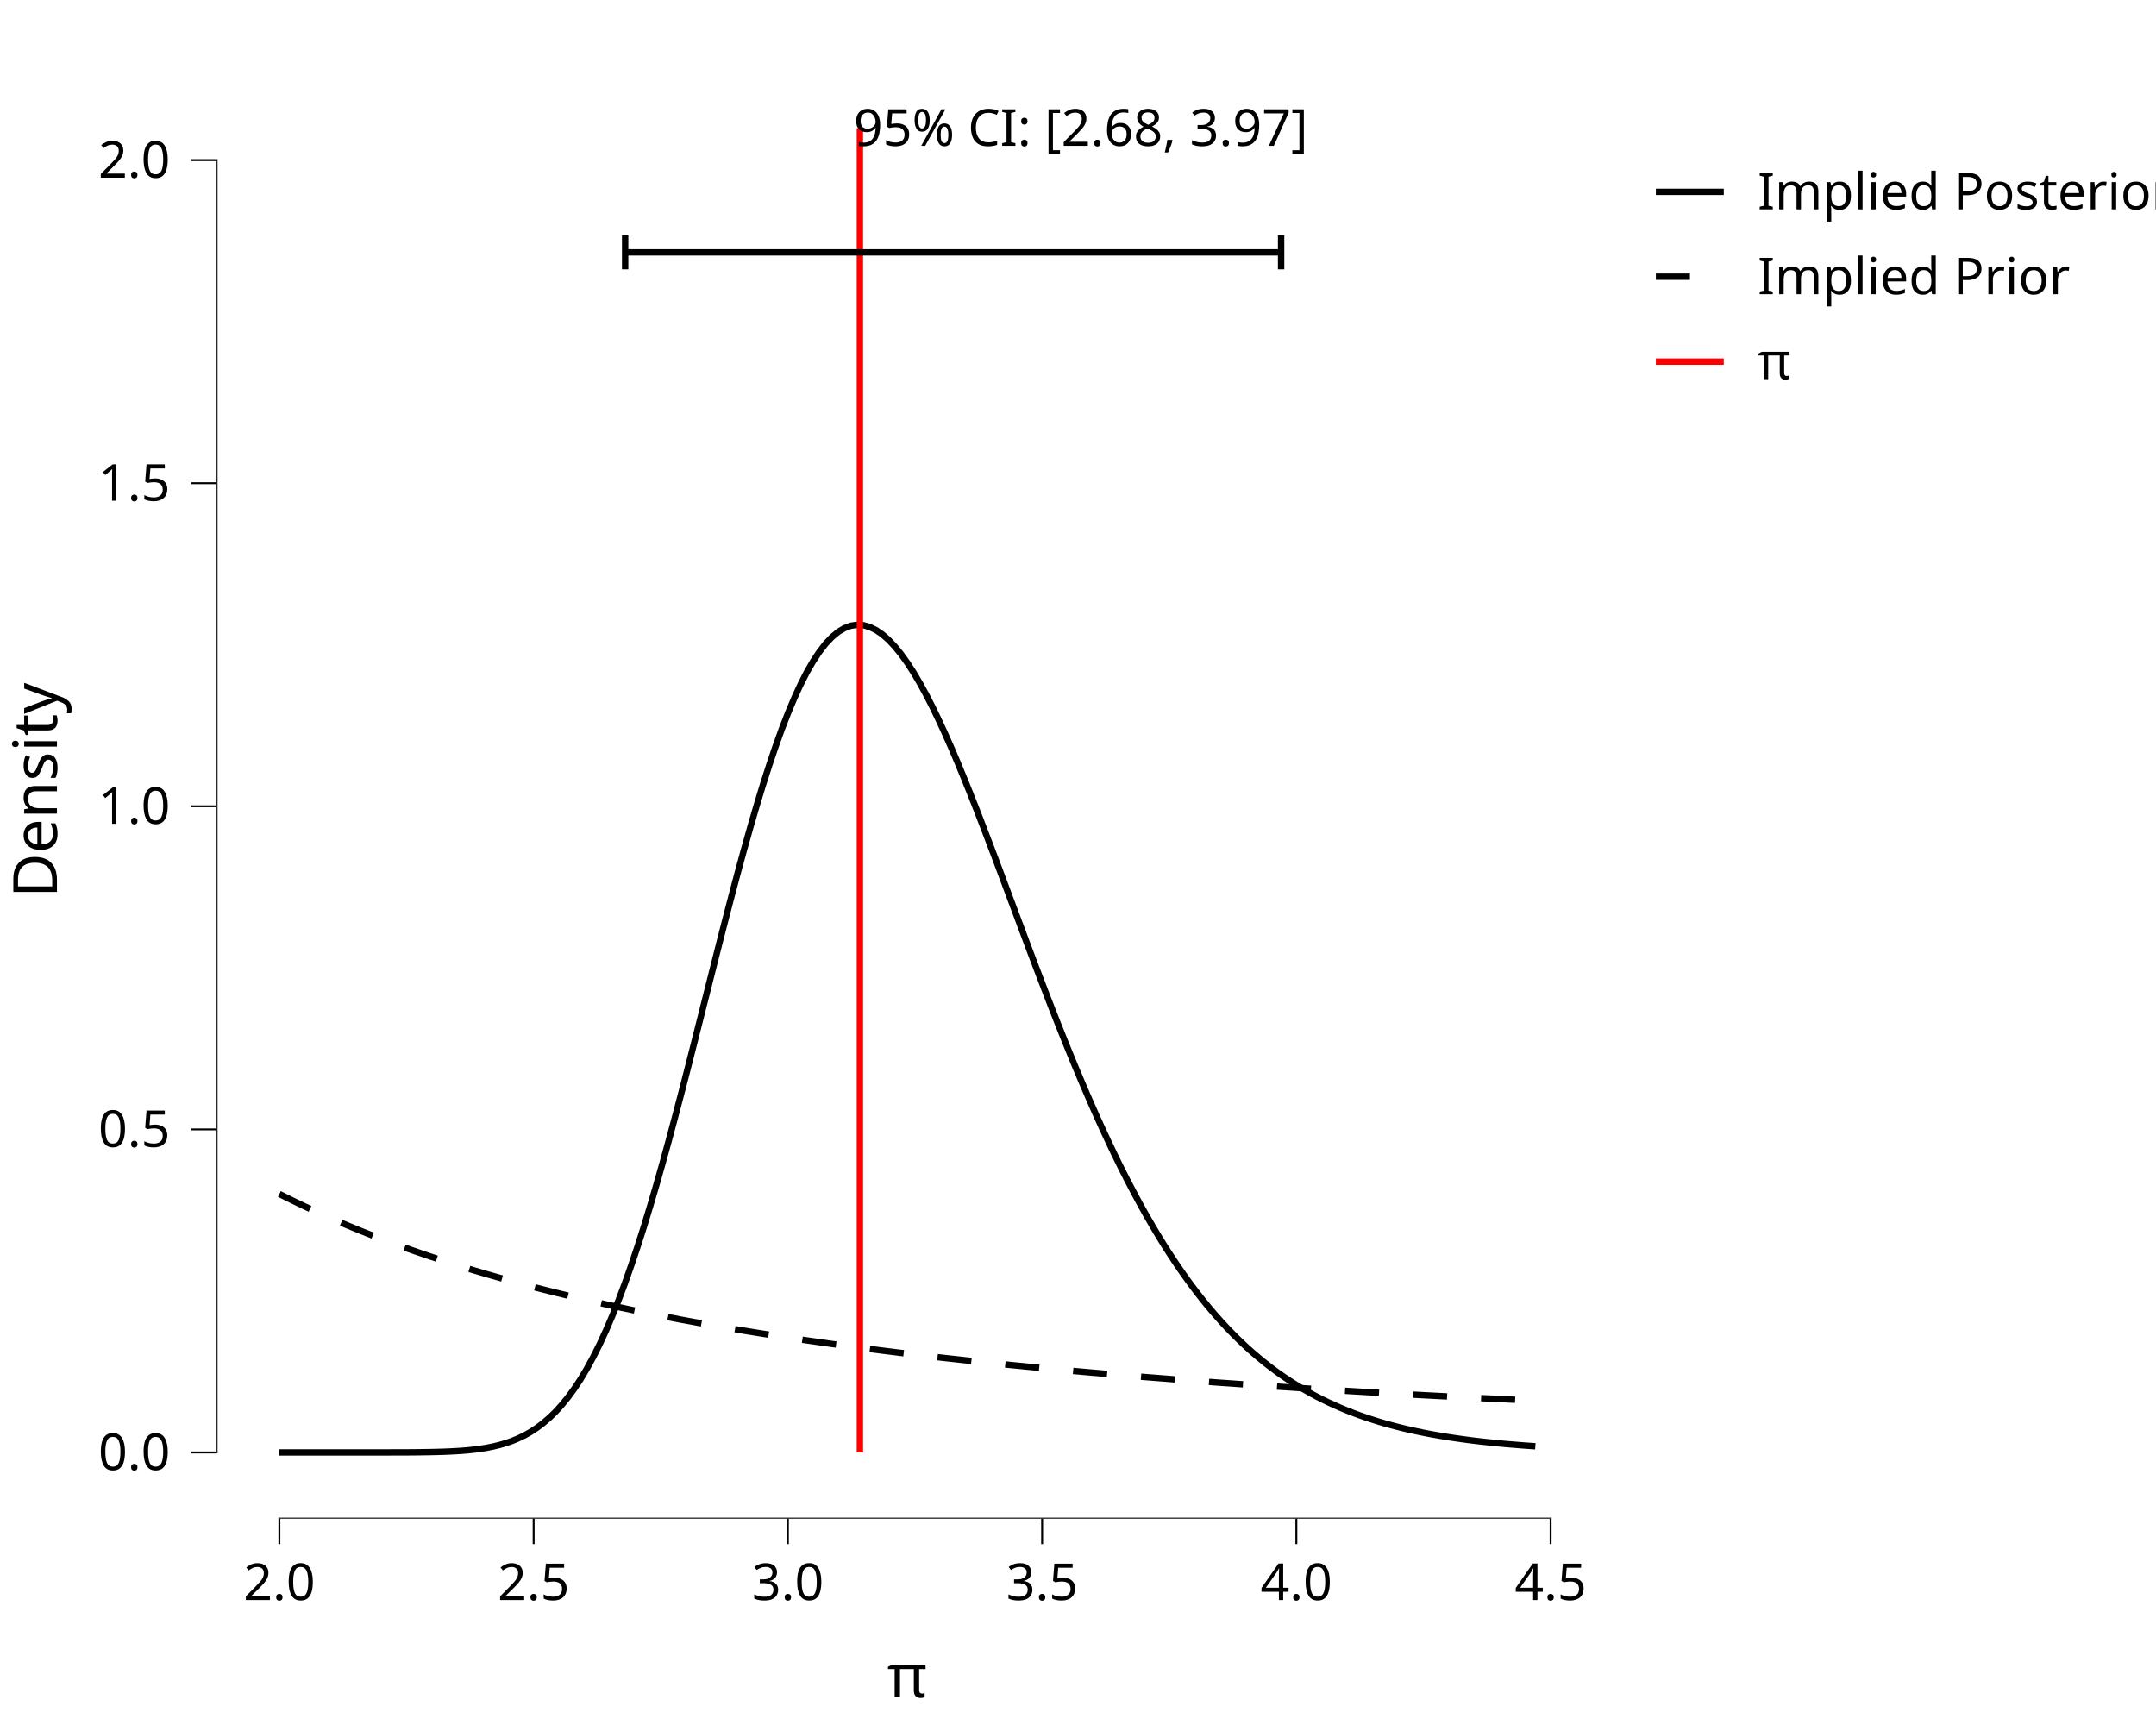
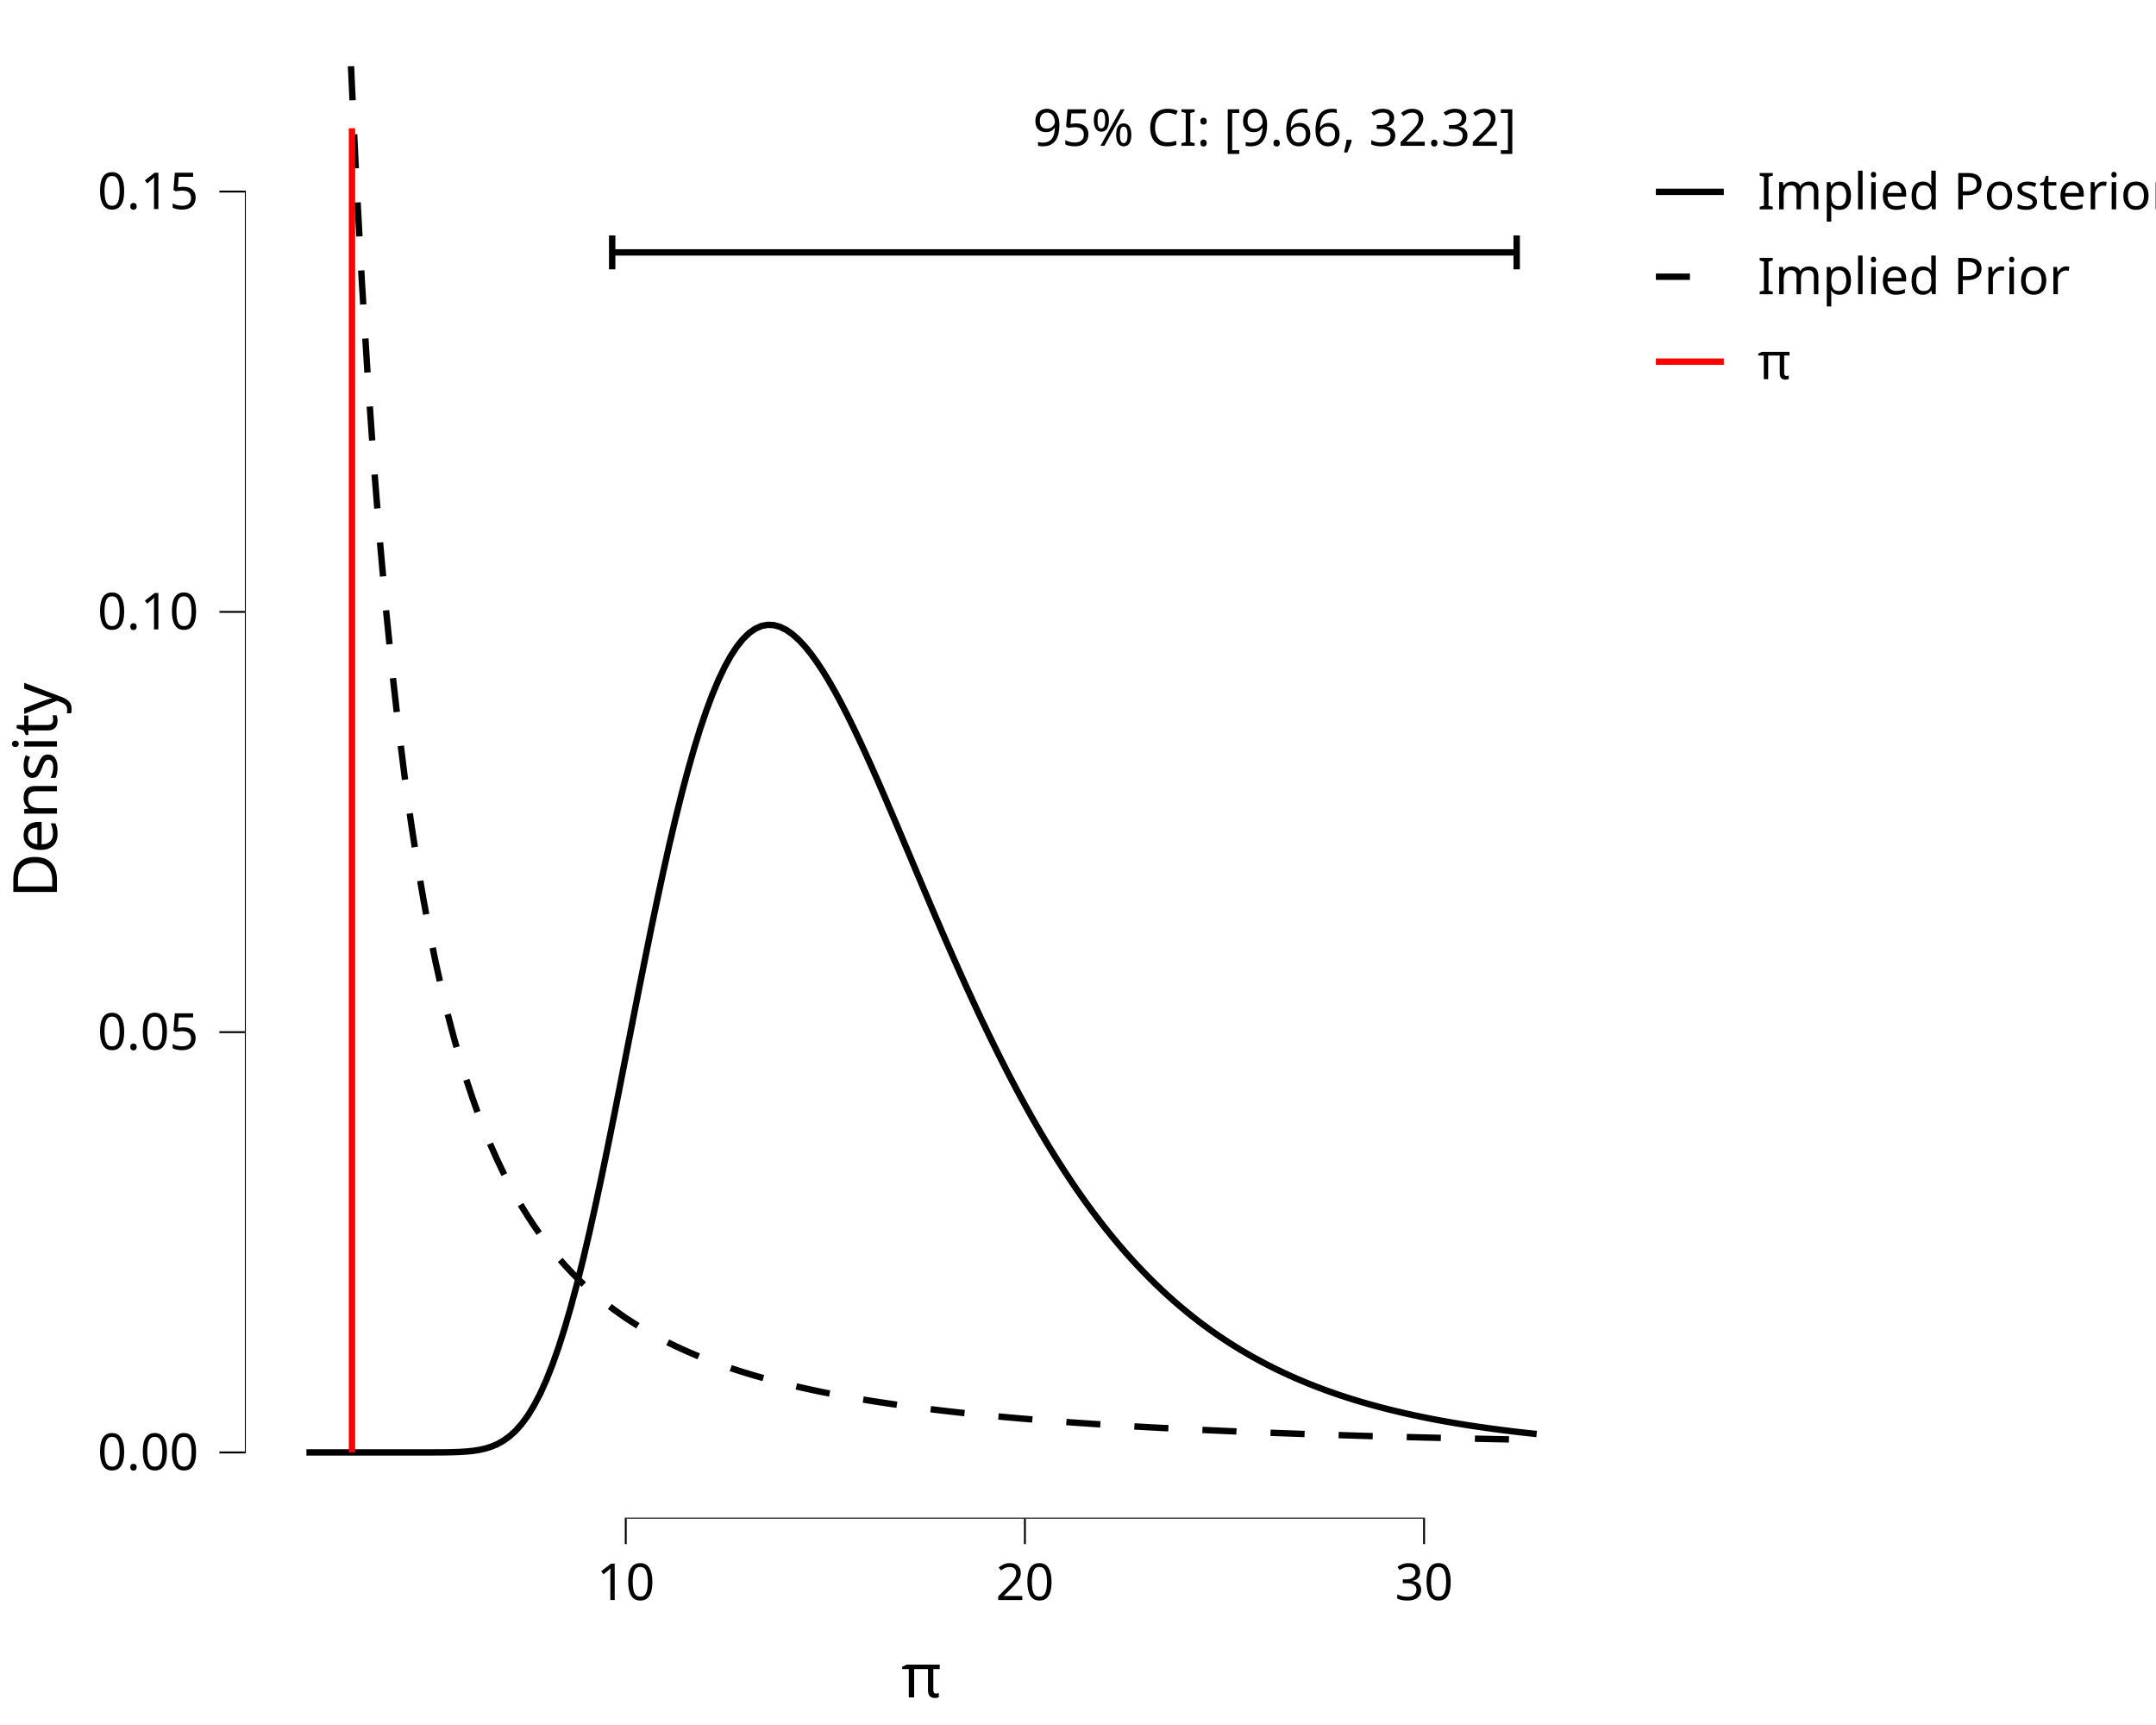
<svg xmlns="http://www.w3.org/2000/svg" class="svglite" data-engine-version="2.0" width="720.00pt" height="576.00pt" viewBox="0 0 720.00 576.00">
  <defs>
    <style type="text/css">
    .svglite line, .svglite polyline, .svglite polygon, .svglite path, .svglite rect, .svglite circle {
      fill: none;
      stroke: #000000;
      stroke-linecap: round;
      stroke-linejoin: round;
      stroke-miterlimit: 10.00;
    }
  </style>
  </defs>
  <rect width="100%" height="100%" style="stroke: none; fill: #FFFFFF;" />
  <defs>
    <clipPath id="cpMC4wMHw3MjAuMDB8MC4wMHw1NzYuMDA=">
      <rect x="0.00" y="0.00" width="720.00" height="576.00" />
    </clipPath>
  </defs>
  <g clip-path="url(#cpMC4wMHw3MjAuMDB8MC4wMHw1NzYuMDA=)">
    <rect x="0.00" y="0.00" width="720.00" height="576.00" style="stroke-width: 10.67; stroke: none;" />
  </g>
  <defs>
-     <clipPath id="cpNzIuMzN8NTMzLjcxfDIwLjcxfDUwNy4wOQ==">
-       <rect x="72.33" y="20.71" width="461.38" height="486.39" />
+     <clipPath id="cpODEuNzh8NTMzLjcxfDIwLjcxfDUwNy4wOQ==">
+       <rect x="81.78" y="20.71" width="451.92" height="486.39" />
    </clipPath>
  </defs>
-   <g clip-path="url(#cpNzIuMzN8NTMzLjcxfDIwLjcxfDUwNy4wOQ==)">
-     <rect x="72.33" y="20.71" width="461.38" height="486.39" style="stroke-width: 10.67; stroke: none;" />
-     <polyline points="93.30,484.99 95.40,484.99 97.50,484.99 99.59,484.99 101.69,484.99 103.79,484.99 105.88,484.99 107.98,484.99 110.08,484.99 112.18,484.99 114.27,484.99 116.37,484.99 118.47,484.98 120.56,484.98 122.66,484.98 124.76,484.98 126.86,484.98 128.95,484.98 131.05,484.97 133.15,484.97 135.24,484.96 137.34,484.95 139.44,484.93 141.54,484.90 143.63,484.87 145.73,484.82 147.83,484.76 149.92,484.68 152.02,484.57 154.12,484.44 156.22,484.27 158.31,484.05 160.41,483.77 162.51,483.44 164.60,483.02 166.70,482.52 168.80,481.91 170.90,481.19 172.99,480.33 175.09,479.32 177.19,478.14 179.29,476.77 181.38,475.19 183.48,473.39 185.58,471.35 187.67,469.04 189.77,466.46 191.87,463.58 193.97,460.39 196.06,456.88 198.16,453.03 200.26,448.84 202.35,444.31 204.45,439.43 206.55,434.20 208.65,428.62 210.74,422.70 212.84,416.46 214.94,409.90 217.03,403.04 219.13,395.90 221.23,388.50 223.33,380.88 225.42,373.05 227.52,365.06 229.62,356.92 231.71,348.69 233.81,340.38 235.91,332.06 238.01,323.74 240.10,315.46 242.20,307.28 244.30,299.22 246.39,291.33 248.49,283.63 250.59,276.17 252.69,268.97 254.78,262.08 256.88,255.52 258.98,249.31 261.07,243.49 263.17,238.07 265.27,233.07 267.37,228.51 269.46,224.40 271.56,220.77 273.66,217.60 275.75,214.91 277.85,212.70 279.95,210.97 282.05,209.72 284.14,208.94 286.24,208.63 288.34,208.77 290.43,209.36 292.53,210.38 294.63,211.81 296.73,213.65 298.82,215.86 300.92,218.44 303.02,221.37 305.12,224.62 307.21,228.17 309.31,232.00 311.41,236.10 313.50,240.43 315.60,244.98 317.70,249.72 319.80,254.64 321.89,259.71 323.99,264.92 326.09,270.24 328.18,275.65 330.28,281.14 332.38,286.68 334.48,292.27 336.57,297.88 338.67,303.50 340.77,309.12 342.86,314.71 344.96,320.28 347.06,325.80 349.16,331.27 351.25,336.67 353.35,342.00 355.45,347.25 357.54,352.41 359.64,357.47 361.74,362.43 363.84,367.29 365.93,372.03 368.03,376.66 370.13,381.16 372.22,385.55 374.32,389.82 376.42,393.96 378.52,397.97 380.61,401.86 382.71,405.62 384.81,409.26 386.90,412.77 389.00,416.16 391.10,419.42 393.20,422.57 395.29,425.59 397.39,428.50 399.49,431.29 401.58,433.97 403.68,436.54 405.78,439.00 407.88,441.36 409.97,443.61 412.07,445.77 414.17,447.83 416.26,449.80 418.36,451.67 420.46,453.46 422.56,455.17 424.65,456.79 426.75,458.34 428.85,459.81 430.95,461.20 433.04,462.53 435.14,463.79 437.24,464.99 439.33,466.13 441.43,467.20 443.53,468.23 445.63,469.19 447.72,470.11 449.82,470.98 451.92,471.80 454.01,472.57 456.11,473.31 458.21,474.00 460.31,474.66 462.40,475.28 464.50,475.86 466.60,476.41 468.69,476.93 470.79,477.42 472.89,477.88 474.99,478.32 477.08,478.73 479.18,479.11 481.28,479.48 483.37,479.82 485.47,480.14 487.57,480.44 489.67,480.73 491.76,481.00 493.86,481.25 495.96,481.48 498.05,481.70 500.15,481.91 502.25,482.11 504.35,482.29 506.44,482.46 508.54,482.63 510.64,482.78 512.73,482.92 " style="stroke-width: 2.13; stroke-linecap: butt;" />
-     <polyline points="93.30,398.68 95.40,399.74 97.50,400.77 99.59,401.79 101.69,402.79 103.79,403.77 105.88,404.74 107.98,405.69 110.08,406.62 112.18,407.53 114.27,408.43 116.37,409.31 118.47,410.18 120.56,411.03 122.66,411.87 124.76,412.69 126.86,413.50 128.95,414.30 131.05,415.08 133.15,415.86 135.24,416.61 137.34,417.36 139.44,418.09 141.54,418.81 143.63,419.52 145.73,420.22 147.83,420.91 149.92,421.59 152.02,422.25 154.12,422.91 156.22,423.55 158.31,424.19 160.41,424.81 162.51,425.43 164.60,426.03 166.70,426.63 168.80,427.22 170.90,427.80 172.99,428.37 175.09,428.93 177.19,429.49 179.29,430.03 181.38,430.57 183.48,431.10 185.58,431.62 187.67,432.13 189.77,432.64 191.87,433.14 193.97,433.63 196.06,434.12 198.16,434.60 200.26,435.07 202.35,435.54 204.45,436.00 206.55,436.45 208.65,436.89 210.74,437.34 212.84,437.77 214.94,438.20 217.03,438.62 219.13,439.04 221.23,439.45 223.33,439.85 225.42,440.25 227.52,440.65 229.62,441.04 231.71,441.42 233.81,441.80 235.91,442.18 238.01,442.55 240.10,442.91 242.20,443.27 244.30,443.63 246.39,443.98 248.49,444.33 250.59,444.67 252.69,445.01 254.78,445.34 256.88,445.67 258.98,446.00 261.07,446.32 263.17,446.64 265.27,446.95 267.37,447.26 269.46,447.57 271.56,447.87 273.66,448.17 275.75,448.46 277.85,448.76 279.95,449.04 282.05,449.33 284.14,449.61 286.24,449.89 288.34,450.16 290.43,450.43 292.53,450.70 294.63,450.97 296.73,451.23 298.82,451.49 300.92,451.75 303.02,452.00 305.12,452.25 307.21,452.50 309.31,452.74 311.41,452.98 313.50,453.22 315.60,453.46 317.70,453.69 319.80,453.92 321.89,454.15 323.99,454.38 326.09,454.60 328.18,454.83 330.28,455.04 332.38,455.26 334.48,455.48 336.57,455.69 338.67,455.90 340.77,456.10 342.86,456.31 344.96,456.51 347.06,456.71 349.16,456.91 351.25,457.11 353.35,457.30 355.45,457.50 357.54,457.69 359.64,457.88 361.74,458.06 363.84,458.25 365.93,458.43 368.03,458.61 370.13,458.79 372.22,458.97 374.32,459.14 376.42,459.32 378.52,459.49 380.61,459.66 382.71,459.83 384.81,459.99 386.90,460.16 389.00,460.32 391.10,460.49 393.20,460.65 395.29,460.80 397.39,460.96 399.49,461.12 401.58,461.27 403.68,461.42 405.78,461.58 407.88,461.73 409.97,461.87 412.07,462.02 414.17,462.17 416.26,462.31 418.36,462.45 420.46,462.60 422.56,462.74 424.65,462.87 426.75,463.01 428.85,463.15 430.95,463.28 433.04,463.42 435.14,463.55 437.24,463.68 439.33,463.81 441.43,463.94 443.53,464.07 445.63,464.19 447.72,464.32 449.82,464.44 451.92,464.57 454.01,464.69 456.11,464.81 458.21,464.93 460.31,465.05 462.40,465.17 464.50,465.28 466.60,465.40 468.69,465.51 470.79,465.63 472.89,465.74 474.99,465.85 477.08,465.96 479.18,466.07 481.28,466.18 483.37,466.29 485.47,466.40 487.57,466.50 489.67,466.61 491.76,466.71 493.86,466.82 495.96,466.92 498.05,467.02 500.15,467.12 502.25,467.22 504.35,467.32 506.44,467.42 508.54,467.52 510.64,467.61 512.73,467.71 " style="stroke-width: 2.13; stroke-dasharray: 11.38,11.38; stroke-linecap: butt;" />
-     <polyline points="287.16,484.99 287.16,480.52 287.16,476.05 287.16,471.59 287.16,467.12 287.16,462.65 287.16,458.19 287.16,453.72 287.16,449.25 287.16,444.79 287.16,440.32 287.16,435.86 287.16,431.39 287.16,426.92 287.16,422.46 287.16,417.99 287.16,413.52 287.16,409.06 287.16,404.59 287.16,400.12 287.16,395.66 287.16,391.19 287.16,386.73 287.16,382.26 287.16,377.79 287.16,373.33 287.16,368.86 287.16,364.39 287.16,359.93 287.16,355.46 287.16,350.99 287.16,346.53 287.16,342.06 287.16,337.60 287.16,333.13 287.16,328.66 287.16,324.20 287.16,319.73 287.16,315.26 287.16,310.80 287.16,306.33 287.16,301.87 287.16,297.40 287.16,292.93 287.16,288.47 287.16,284.00 287.16,279.53 287.16,275.07 287.16,270.60 287.16,266.13 287.16,261.67 287.16,257.20 287.16,252.74 287.16,248.27 287.16,243.80 287.16,239.34 287.16,234.87 287.16,230.40 287.16,225.94 287.16,221.47 287.16,217.00 287.16,212.54 287.16,208.07 287.16,203.61 287.16,199.14 287.16,194.67 287.16,190.21 287.16,185.74 287.16,181.27 287.16,176.81 287.16,172.34 287.16,167.87 287.16,163.41 287.16,158.94 287.16,154.48 287.16,150.01 287.16,145.54 287.16,141.08 287.16,136.61 287.16,132.14 287.16,127.68 287.16,123.21 287.16,118.74 287.16,114.28 287.16,109.81 287.16,105.35 287.16,100.88 287.16,96.41 287.16,91.95 287.16,87.48 287.16,83.01 287.16,78.55 287.16,74.08 287.16,69.61 287.16,65.15 287.16,60.68 287.16,56.22 287.16,51.75 287.16,47.28 287.16,42.82 " style="stroke-width: 2.13; stroke: #FF0000; stroke-linecap: butt;" />
-     <line x1="92.98" y1="507.09" x2="518.15" y2="507.09" style="stroke-width: 0.64; stroke-linecap: butt;" />
-     <line x1="72.33" y1="485.30" x2="72.33" y2="53.15" style="stroke-width: 0.64; stroke-linecap: butt;" />
-     <text x="360.92" y="48.69" text-anchor="middle" style="font-size: 17.07px; font-family: sans;" textLength="150.90px" lengthAdjust="spacingAndGlyphs">95% CI: [2.68, 3.97]</text>
-     <line x1="208.77" y1="84.27" x2="427.83" y2="84.27" style="stroke-width: 2.13; stroke-linecap: butt;" />
-     <polyline points="208.77,78.60 208.77,84.27 208.77,89.94 " style="stroke-width: 2.13; stroke-linecap: butt;" />
-     <polyline points="427.83,89.94 427.83,84.27 427.83,78.60 " style="stroke-width: 2.13; stroke-linecap: butt;" />
-     <rect x="72.33" y="20.71" width="461.38" height="486.39" style="stroke-width: 0.00; stroke: none;" />
+   <g clip-path="url(#cpODEuNzh8NTMzLjcxfDIwLjcxfDUwNy4wOQ==)">
+     <rect x="81.78" y="20.71" width="451.92" height="486.39" style="stroke-width: 10.67; stroke: none;" />
+     <polygon points="115.66,484.99 115.68,484.99 115.71,484.99 115.74,484.99 115.76,484.99 115.79,484.99 115.82,484.99 115.85,484.99 115.87,484.99 115.90,484.99 115.93,484.99 115.95,484.99 115.98,484.99 116.01,484.99 116.03,484.99 116.06,484.99 116.09,484.99 116.11,484.99 116.14,484.99 116.17,484.99 116.20,484.99 116.22,484.99 116.25,484.99 116.28,484.99 116.30,484.99 116.33,484.99 116.36,484.99 116.38,484.99 116.41,484.99 116.44,484.99 116.46,484.99 116.49,484.99 116.52,484.99 116.55,484.99 116.57,484.99 116.60,484.99 116.63,484.99 116.65,484.99 116.68,484.99 116.71,484.99 116.73,484.99 116.76,484.99 116.79,484.99 116.81,484.99 116.84,484.99 116.87,484.99 116.90,484.99 116.92,484.99 116.95,484.99 116.98,484.99 117.00,484.99 117.03,484.99 117.06,484.99 117.08,484.99 117.11,484.99 117.14,484.99 117.17,484.99 117.19,484.99 117.22,484.99 117.25,484.99 117.27,484.99 117.30,484.99 117.33,484.99 117.35,484.99 117.38,484.99 117.41,484.99 117.43,484.99 117.46,484.99 117.49,484.99 117.52,484.99 117.54,484.99 117.57,484.99 117.60,484.99 117.62,484.99 117.65,484.99 117.68,484.99 117.70,484.99 117.73,484.99 117.76,484.99 117.78,484.99 117.81,484.99 117.84,484.99 117.87,484.99 117.89,484.99 117.92,484.99 117.95,484.99 117.97,484.99 118.00,484.99 118.03,484.99 118.05,484.99 118.08,484.99 118.11,484.99 118.13,484.99 118.16,484.99 118.19,484.99 118.22,484.99 118.24,484.99 118.27,484.99 118.30,484.99 118.32,484.99 118.32,484.99 118.30,484.99 118.27,484.99 118.24,484.99 118.22,484.99 118.19,484.99 118.16,484.99 118.13,484.99 118.11,484.99 118.08,484.99 118.05,484.99 118.03,484.99 118.00,484.99 117.97,484.99 117.95,484.99 117.92,484.99 117.89,484.99 117.87,484.99 117.84,484.99 117.81,484.99 117.78,484.99 117.76,484.99 117.73,484.99 117.70,484.99 117.68,484.99 117.65,484.99 117.62,484.99 117.60,484.99 117.57,484.99 117.54,484.99 117.52,484.99 117.49,484.99 117.46,484.99 117.43,484.99 117.41,484.99 117.38,484.99 117.35,484.99 117.33,484.99 117.30,484.99 117.27,484.99 117.25,484.99 117.22,484.99 117.19,484.99 117.17,484.99 117.14,484.99 117.11,484.99 117.08,484.99 117.06,484.99 117.03,484.99 117.00,484.99 116.98,484.99 116.95,484.99 116.92,484.99 116.90,484.99 116.87,484.99 116.84,484.99 116.81,484.99 116.79,484.99 116.76,484.99 116.73,484.99 116.71,484.99 116.68,484.99 116.65,484.99 116.63,484.99 116.60,484.99 116.57,484.99 116.55,484.99 116.52,484.99 116.49,484.99 116.46,484.99 116.44,484.99 116.41,484.99 116.38,484.99 116.36,484.99 116.33,484.99 116.30,484.99 116.28,484.99 116.25,484.99 116.22,484.99 116.20,484.99 116.17,484.99 116.14,484.99 116.11,484.99 116.09,484.99 116.06,484.99 116.03,484.99 116.01,484.99 115.98,484.99 115.95,484.99 115.93,484.99 115.90,484.99 115.87,484.99 115.85,484.99 115.82,484.99 115.79,484.99 115.76,484.99 115.74,484.99 115.71,484.99 115.68,484.99 115.66,484.99 " style="stroke-width: 1.07; stroke: none; fill: #4682B4;" />
+     <polyline points="102.33,484.99 104.38,484.99 106.44,484.99 108.49,484.99 110.54,484.99 112.60,484.99 114.65,484.99 116.71,484.99 118.76,484.99 120.81,484.99 122.87,484.99 124.92,484.99 126.98,484.99 129.03,484.99 131.09,484.99 133.14,484.99 135.19,484.99 137.25,484.99 139.30,484.98 141.36,484.98 143.41,484.98 145.46,484.97 147.52,484.96 149.57,484.94 151.63,484.89 153.68,484.81 155.74,484.68 157.79,484.48 159.84,484.17 161.90,483.73 163.95,483.10 166.01,482.25 168.06,481.11 170.11,479.64 172.17,477.78 174.22,475.48 176.28,472.67 178.33,469.32 180.39,465.39 182.44,460.84 184.49,455.66 186.55,449.84 188.60,443.38 190.66,436.29 192.71,428.61 194.77,420.37 196.82,411.62 198.87,402.40 200.93,392.80 202.98,382.87 205.04,372.69 207.09,362.33 209.14,351.87 211.20,341.39 213.25,330.97 215.31,320.67 217.36,310.57 219.42,300.73 221.47,291.21 223.52,282.06 225.58,273.34 227.63,265.09 229.69,257.34 231.74,250.12 233.79,243.46 235.85,237.38 237.90,231.88 239.96,226.98 242.01,222.68 244.07,218.97 246.12,215.85 248.17,213.31 250.23,211.33 252.28,209.91 254.34,209.01 256.39,208.63 258.45,208.74 260.50,209.31 262.55,210.32 264.61,211.75 266.66,213.57 268.72,215.75 270.77,218.27 272.82,221.10 274.88,224.21 276.93,227.59 278.99,231.20 281.04,235.03 283.10,239.05 285.15,243.23 287.20,247.57 289.26,252.03 291.31,256.59 293.37,261.25 295.42,265.98 297.47,270.77 299.53,275.60 301.58,280.46 303.64,285.33 305.69,290.21 307.75,295.08 309.80,299.93 311.85,304.75 313.91,309.54 315.96,314.28 318.02,318.97 320.07,323.61 322.12,328.18 324.18,332.68 326.23,337.12 328.29,341.48 330.34,345.75 332.40,349.95 334.45,354.06 336.50,358.09 338.56,362.03 340.61,365.88 342.67,369.64 344.72,373.31 346.78,376.89 348.83,380.38 350.88,383.78 352.94,387.08 354.99,390.30 357.05,393.44 359.10,396.48 361.15,399.43 363.21,402.31 365.26,405.09 367.32,407.80 369.37,410.42 371.43,412.96 373.48,415.43 375.53,417.82 377.59,420.13 379.64,422.37 381.70,424.54 383.75,426.64 385.80,428.67 387.86,430.63 389.91,432.53 391.97,434.37 394.02,436.14 396.08,437.86 398.13,439.52 400.18,441.12 402.24,442.67 404.29,444.16 406.35,445.60 408.40,447.00 410.45,448.34 412.51,449.64 414.56,450.89 416.62,452.10 418.67,453.27 420.73,454.39 422.78,455.48 424.83,456.53 426.89,457.54 428.94,458.51 431.00,459.45 433.05,460.36 435.11,461.23 437.16,462.07 439.21,462.89 441.27,463.67 443.32,464.43 445.38,465.15 447.43,465.86 449.48,466.53 451.54,467.19 453.59,467.82 455.65,468.42 457.70,469.01 459.76,469.57 461.81,470.11 463.86,470.64 465.92,471.14 467.97,471.63 470.03,472.10 472.08,472.55 474.13,472.98 476.19,473.40 478.24,473.81 480.30,474.20 482.35,474.57 484.41,474.94 486.46,475.29 488.51,475.62 490.57,475.95 492.62,476.26 494.68,476.56 496.73,476.85 498.79,477.13 500.84,477.40 502.89,477.66 504.95,477.92 507.00,478.16 509.06,478.39 511.11,478.62 513.16,478.83 " style="stroke-width: 2.13; stroke-linecap: butt;" />
+     <polyline points="102.33,-637.73 104.38,-482.84 106.44,-357.92 108.49,-255.72 110.54,-171.04 112.60,-100.09 114.65,-40.06 116.71,11.19 118.76,55.28 120.81,93.49 122.87,126.83 124.92,156.08 126.98,181.88 129.03,204.77 131.09,225.16 133.14,243.40 135.19,259.79 137.25,274.56 139.30,287.93 141.36,300.06 143.41,311.10 145.46,321.19 147.52,330.42 149.57,338.89 151.63,346.69 153.68,353.87 155.74,360.51 157.79,366.66 159.84,372.37 161.90,377.67 163.95,382.60 166.01,387.21 168.06,391.51 170.11,395.53 172.17,399.30 174.22,402.83 176.28,406.15 178.33,409.28 180.39,412.22 182.44,414.99 184.49,417.61 186.55,420.08 188.60,422.42 190.66,424.64 192.71,426.74 194.77,428.73 196.82,430.62 198.87,432.42 200.93,434.13 202.98,435.75 205.04,437.31 207.09,438.78 209.14,440.20 211.20,441.54 213.25,442.83 215.31,444.06 217.36,445.24 219.42,446.37 221.47,447.45 223.52,448.48 225.58,449.48 227.63,450.43 229.69,451.35 231.74,452.23 233.79,453.07 235.85,453.88 237.90,454.67 239.96,455.42 242.01,456.15 244.07,456.85 246.12,457.52 248.17,458.17 250.23,458.80 252.28,459.40 254.34,459.99 256.39,460.55 258.45,461.10 260.50,461.63 262.55,462.14 264.61,462.63 266.66,463.11 268.72,463.57 270.77,464.02 272.82,464.46 274.88,464.88 276.93,465.29 278.99,465.68 281.04,466.07 283.10,466.44 285.15,466.80 287.20,467.15 289.26,467.49 291.31,467.83 293.37,468.15 295.42,468.46 297.47,468.77 299.53,469.06 301.58,469.35 303.64,469.63 305.69,469.90 307.75,470.17 309.80,470.43 311.85,470.68 313.91,470.93 315.96,471.17 318.02,471.40 320.07,471.63 322.12,471.85 324.18,472.06 326.23,472.28 328.29,472.48 330.34,472.68 332.40,472.88 334.45,473.07 336.50,473.26 338.56,473.44 340.61,473.62 342.67,473.79 344.72,473.96 346.78,474.13 348.83,474.29 350.88,474.45 352.94,474.61 354.99,474.76 357.05,474.91 359.10,475.05 361.15,475.19 363.21,475.33 365.26,475.47 367.32,475.60 369.37,475.73 371.43,475.86 373.48,475.99 375.53,476.11 377.59,476.23 379.64,476.35 381.70,476.46 383.75,476.58 385.80,476.69 387.86,476.80 389.91,476.90 391.97,477.01 394.02,477.11 396.08,477.21 398.13,477.31 400.18,477.41 402.24,477.50 404.29,477.60 406.35,477.69 408.40,477.78 410.45,477.87 412.51,477.95 414.56,478.04 416.62,478.12 418.67,478.20 420.73,478.28 422.78,478.36 424.83,478.44 426.89,478.52 428.94,478.59 431.00,478.67 433.05,478.74 435.11,478.81 437.16,478.88 439.21,478.95 441.27,479.02 443.32,479.08 445.38,479.15 447.43,479.21 449.48,479.27 451.54,479.34 453.59,479.40 455.65,479.46 457.70,479.52 459.76,479.58 461.81,479.63 463.86,479.69 465.92,479.75 467.97,479.80 470.03,479.85 472.08,479.91 474.13,479.96 476.19,480.01 478.24,480.06 480.30,480.11 482.35,480.16 484.41,480.21 486.46,480.26 488.51,480.30 490.57,480.35 492.62,480.40 494.68,480.44 496.73,480.48 498.79,480.53 500.84,480.57 502.89,480.61 504.95,480.66 507.00,480.70 509.06,480.74 511.11,480.78 513.16,480.82 " style="stroke-width: 2.13; stroke-dasharray: 11.38,11.38; stroke-linecap: butt;" />
+     <polyline points="117.54,484.99 117.54,480.52 117.54,476.05 117.54,471.59 117.54,467.12 117.54,462.65 117.54,458.19 117.54,453.72 117.54,449.25 117.54,444.79 117.54,440.32 117.54,435.86 117.54,431.39 117.54,426.92 117.54,422.46 117.54,417.99 117.54,413.52 117.54,409.06 117.54,404.59 117.54,400.12 117.54,395.66 117.54,391.19 117.54,386.73 117.54,382.26 117.54,377.79 117.54,373.33 117.54,368.86 117.54,364.39 117.54,359.93 117.54,355.46 117.54,350.99 117.54,346.53 117.54,342.06 117.54,337.60 117.54,333.13 117.54,328.66 117.54,324.20 117.54,319.73 117.54,315.26 117.54,310.80 117.54,306.33 117.54,301.87 117.54,297.40 117.54,292.93 117.54,288.47 117.54,284.00 117.54,279.53 117.54,275.07 117.54,270.60 117.54,266.13 117.54,261.67 117.54,257.20 117.54,252.74 117.54,248.27 117.54,243.80 117.54,239.34 117.54,234.87 117.54,230.40 117.54,225.94 117.54,221.47 117.54,217.00 117.54,212.54 117.54,208.07 117.54,203.61 117.54,199.14 117.54,194.67 117.54,190.21 117.54,185.74 117.54,181.27 117.54,176.81 117.54,172.34 117.54,167.87 117.54,163.41 117.54,158.94 117.54,154.48 117.54,150.01 117.54,145.54 117.54,141.08 117.54,136.61 117.54,132.14 117.54,127.68 117.54,123.21 117.54,118.74 117.54,114.28 117.54,109.81 117.54,105.35 117.54,100.88 117.54,96.41 117.54,91.95 117.54,87.48 117.54,83.01 117.54,78.55 117.54,74.08 117.54,69.61 117.54,65.15 117.54,60.68 117.54,56.22 117.54,51.75 117.54,47.28 117.54,42.82 " style="stroke-width: 2.13; stroke: #FF0000; stroke-linecap: butt;" />
+     <line x1="208.65" y1="507.09" x2="475.89" y2="507.09" style="stroke-width: 0.64; stroke-linecap: butt;" />
+     <line x1="81.78" y1="485.30" x2="81.78" y2="63.65" style="stroke-width: 0.64; stroke-linecap: butt;" />
+     <text x="425.66" y="48.69" text-anchor="middle" style="font-size: 17.07px; font-family: sans;" textLength="160.40px" lengthAdjust="spacingAndGlyphs">95% CI: [9.66, 32.32]</text>
+     <line x1="204.44" y1="84.27" x2="506.50" y2="84.27" style="stroke-width: 2.13; stroke-linecap: butt;" />
+     <polyline points="204.44,78.60 204.44,84.27 204.44,89.94 " style="stroke-width: 2.13; stroke-linecap: butt;" />
+     <polyline points="506.50,89.94 506.50,84.27 506.50,78.60 " style="stroke-width: 2.13; stroke-linecap: butt;" />
+     <rect x="81.78" y="20.71" width="451.92" height="486.39" style="stroke-width: 0.00; stroke: none;" />
  </g>
  <g clip-path="url(#cpMC4wMHw3MjAuMDB8MC4wMHw1NzYuMDA=)">
-     <polyline points="72.33,507.09 72.33,20.71 " style="stroke-width: 0.00; stroke: none; stroke-linecap: butt;" />
-     <text x="56.85" y="490.84" text-anchor="end" style="font-size: 17.00px; font-family: sans;" textLength="23.63px" lengthAdjust="spacingAndGlyphs">0.0</text>
-     <text x="56.85" y="382.96" text-anchor="end" style="font-size: 17.00px; font-family: sans;" textLength="23.63px" lengthAdjust="spacingAndGlyphs">0.5</text>
-     <text x="56.85" y="275.08" text-anchor="end" style="font-size: 17.00px; font-family: sans;" textLength="23.63px" lengthAdjust="spacingAndGlyphs">1.0</text>
-     <text x="56.85" y="167.20" text-anchor="end" style="font-size: 17.00px; font-family: sans;" textLength="23.63px" lengthAdjust="spacingAndGlyphs">1.5</text>
-     <text x="56.85" y="59.32" text-anchor="end" style="font-size: 17.00px; font-family: sans;" textLength="23.63px" lengthAdjust="spacingAndGlyphs">2.0</text>
-     <polyline points="63.83,484.99 72.33,484.99 " style="stroke-width: 0.64; stroke-linecap: butt;" />
-     <polyline points="63.83,377.11 72.33,377.11 " style="stroke-width: 0.64; stroke-linecap: butt;" />
-     <polyline points="63.83,269.23 72.33,269.23 " style="stroke-width: 0.64; stroke-linecap: butt;" />
-     <polyline points="63.83,161.35 72.33,161.35 " style="stroke-width: 0.64; stroke-linecap: butt;" />
-     <polyline points="63.83,53.47 72.33,53.47 " style="stroke-width: 0.64; stroke-linecap: butt;" />
-     <polyline points="72.33,507.09 533.71,507.09 " style="stroke-width: 0.00; stroke: none; stroke-linecap: butt;" />
-     <polyline points="93.30,515.60 93.30,507.09 " style="stroke-width: 0.64; stroke-linecap: butt;" />
-     <polyline points="178.21,515.60 178.21,507.09 " style="stroke-width: 0.64; stroke-linecap: butt;" />
-     <polyline points="263.11,515.60 263.11,507.09 " style="stroke-width: 0.64; stroke-linecap: butt;" />
-     <polyline points="348.02,515.60 348.02,507.09 " style="stroke-width: 0.64; stroke-linecap: butt;" />
-     <polyline points="432.92,515.60 432.92,507.09 " style="stroke-width: 0.64; stroke-linecap: butt;" />
-     <polyline points="517.83,515.60 517.83,507.09 " style="stroke-width: 0.64; stroke-linecap: butt;" />
-     <text x="93.30" y="534.27" text-anchor="middle" style="font-size: 17.00px; font-family: sans;" textLength="23.63px" lengthAdjust="spacingAndGlyphs">2.0</text>
-     <text x="178.21" y="534.27" text-anchor="middle" style="font-size: 17.00px; font-family: sans;" textLength="23.63px" lengthAdjust="spacingAndGlyphs">2.5</text>
-     <text x="263.11" y="534.27" text-anchor="middle" style="font-size: 17.00px; font-family: sans;" textLength="23.63px" lengthAdjust="spacingAndGlyphs">3.0</text>
-     <text x="348.02" y="534.27" text-anchor="middle" style="font-size: 17.00px; font-family: sans;" textLength="23.63px" lengthAdjust="spacingAndGlyphs">3.5</text>
-     <text x="432.92" y="534.27" text-anchor="middle" style="font-size: 17.00px; font-family: sans;" textLength="23.63px" lengthAdjust="spacingAndGlyphs">4.0</text>
-     <text x="517.83" y="534.27" text-anchor="middle" style="font-size: 17.00px; font-family: sans;" textLength="23.63px" lengthAdjust="spacingAndGlyphs">4.5</text>
-     <text x="303.02" y="566.78" text-anchor="middle" style="font-size: 20.40px; font-family: sans;" textLength="14.08px" lengthAdjust="spacingAndGlyphs">π</text>
+     <polyline points="81.78,507.09 81.78,20.71 " style="stroke-width: 0.00; stroke: none; stroke-linecap: butt;" />
+     <text x="66.31" y="490.84" text-anchor="end" style="font-size: 17.00px; font-family: sans;" textLength="33.09px" lengthAdjust="spacingAndGlyphs">0.00</text>
+     <text x="66.31" y="350.50" text-anchor="end" style="font-size: 17.00px; font-family: sans;" textLength="33.09px" lengthAdjust="spacingAndGlyphs">0.05</text>
+     <text x="66.31" y="210.16" text-anchor="end" style="font-size: 17.00px; font-family: sans;" textLength="33.09px" lengthAdjust="spacingAndGlyphs">0.10</text>
+     <text x="66.31" y="69.82" text-anchor="end" style="font-size: 17.00px; font-family: sans;" textLength="33.09px" lengthAdjust="spacingAndGlyphs">0.15</text>
+     <polyline points="73.28,484.99 81.78,484.99 " style="stroke-width: 0.64; stroke-linecap: butt;" />
+     <polyline points="73.28,344.65 81.78,344.65 " style="stroke-width: 0.64; stroke-linecap: butt;" />
+     <polyline points="73.28,204.31 81.78,204.31 " style="stroke-width: 0.64; stroke-linecap: butt;" />
+     <polyline points="73.28,63.97 81.78,63.97 " style="stroke-width: 0.64; stroke-linecap: butt;" />
+     <polyline points="81.78,507.09 533.71,507.09 " style="stroke-width: 0.00; stroke: none; stroke-linecap: butt;" />
+     <polyline points="208.97,515.60 208.97,507.09 " style="stroke-width: 0.64; stroke-linecap: butt;" />
+     <polyline points="342.27,515.60 342.27,507.09 " style="stroke-width: 0.64; stroke-linecap: butt;" />
+     <polyline points="475.57,515.60 475.57,507.09 " style="stroke-width: 0.64; stroke-linecap: butt;" />
+     <text x="208.97" y="534.27" text-anchor="middle" style="font-size: 17.00px; font-family: sans;" textLength="18.91px" lengthAdjust="spacingAndGlyphs">10</text>
+     <text x="342.27" y="534.27" text-anchor="middle" style="font-size: 17.00px; font-family: sans;" textLength="18.91px" lengthAdjust="spacingAndGlyphs">20</text>
+     <text x="475.57" y="534.27" text-anchor="middle" style="font-size: 17.00px; font-family: sans;" textLength="18.91px" lengthAdjust="spacingAndGlyphs">30</text>
+     <text x="307.75" y="566.78" text-anchor="middle" style="font-size: 20.40px; font-family: sans;" textLength="14.08px" lengthAdjust="spacingAndGlyphs">π</text>
    <text transform="translate(19.02,263.90) rotate(-90)" text-anchor="middle" style="font-size: 20.40px; font-family: sans;" textLength="68.04px" lengthAdjust="spacingAndGlyphs">Density</text>
    <rect x="544.67" y="20.71" width="175.33" height="119.70" style="stroke-width: 0.75; stroke: none;" />
    <rect x="544.67" y="20.71" width="175.33" height="119.70" style="stroke-width: 10.67; stroke: none;" />
    <rect x="550.14" y="49.88" width="28.35" height="28.35" style="stroke-width: 10.67; stroke: none;" />
    <line x1="552.98" y1="64.06" x2="575.66" y2="64.06" style="stroke-width: 2.13; stroke-linecap: butt;" />
    <rect x="550.14" y="78.23" width="28.35" height="28.35" style="stroke-width: 10.67; stroke: none;" />
    <line x1="552.98" y1="92.40" x2="575.66" y2="92.40" style="stroke-width: 2.13; stroke-dasharray: 11.38,11.38; stroke-linecap: butt;" />
    <rect x="550.14" y="106.58" width="28.35" height="28.35" style="stroke-width: 10.67; stroke: none;" />
    <line x1="552.98" y1="120.75" x2="575.66" y2="120.75" style="stroke-width: 2.13; stroke: #FF0000; stroke-linecap: butt;" />
    <text x="586.96" y="69.91" style="font-size: 17.00px; font-family: sans;" textLength="127.56px" lengthAdjust="spacingAndGlyphs">Implied Posterior</text>
    <text x="586.96" y="98.25" style="font-size: 17.00px; font-family: sans;" textLength="95.42px" lengthAdjust="spacingAndGlyphs">Implied Prior</text>
    <text x="586.96" y="126.60" style="font-size: 17.00px; font-family: sans;" textLength="11.73px" lengthAdjust="spacingAndGlyphs">π</text>
  </g>
</svg>
